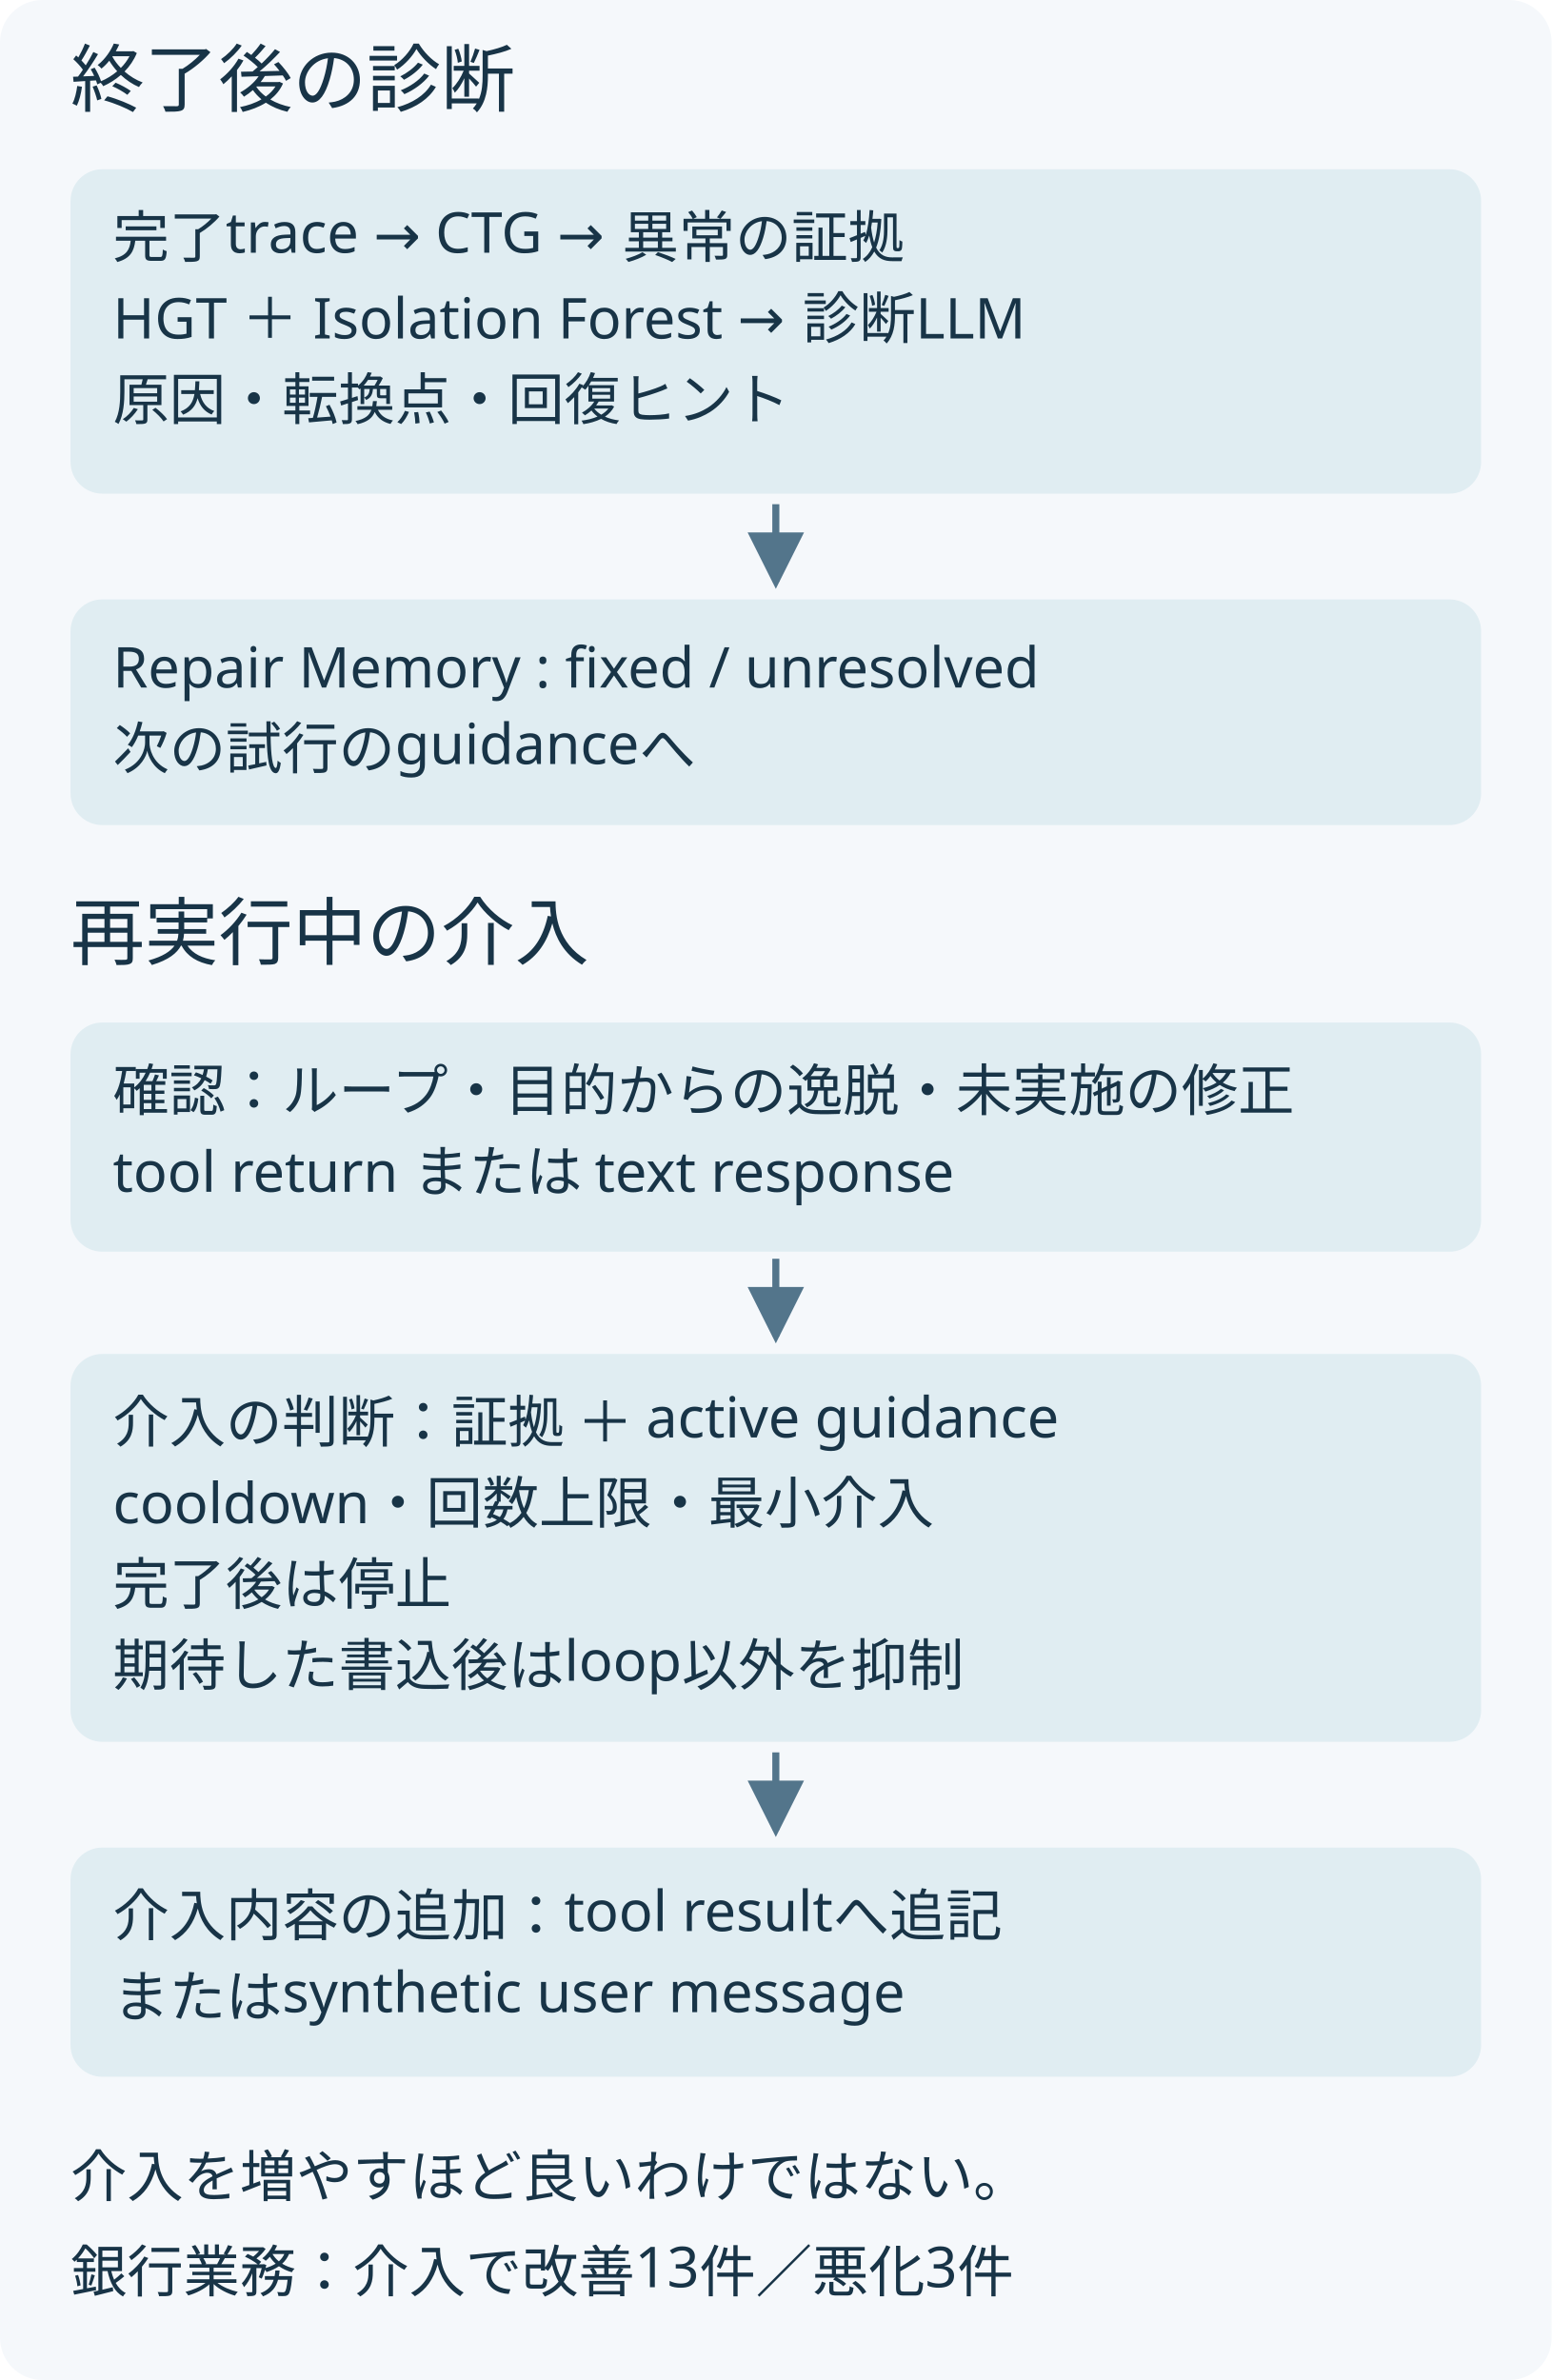
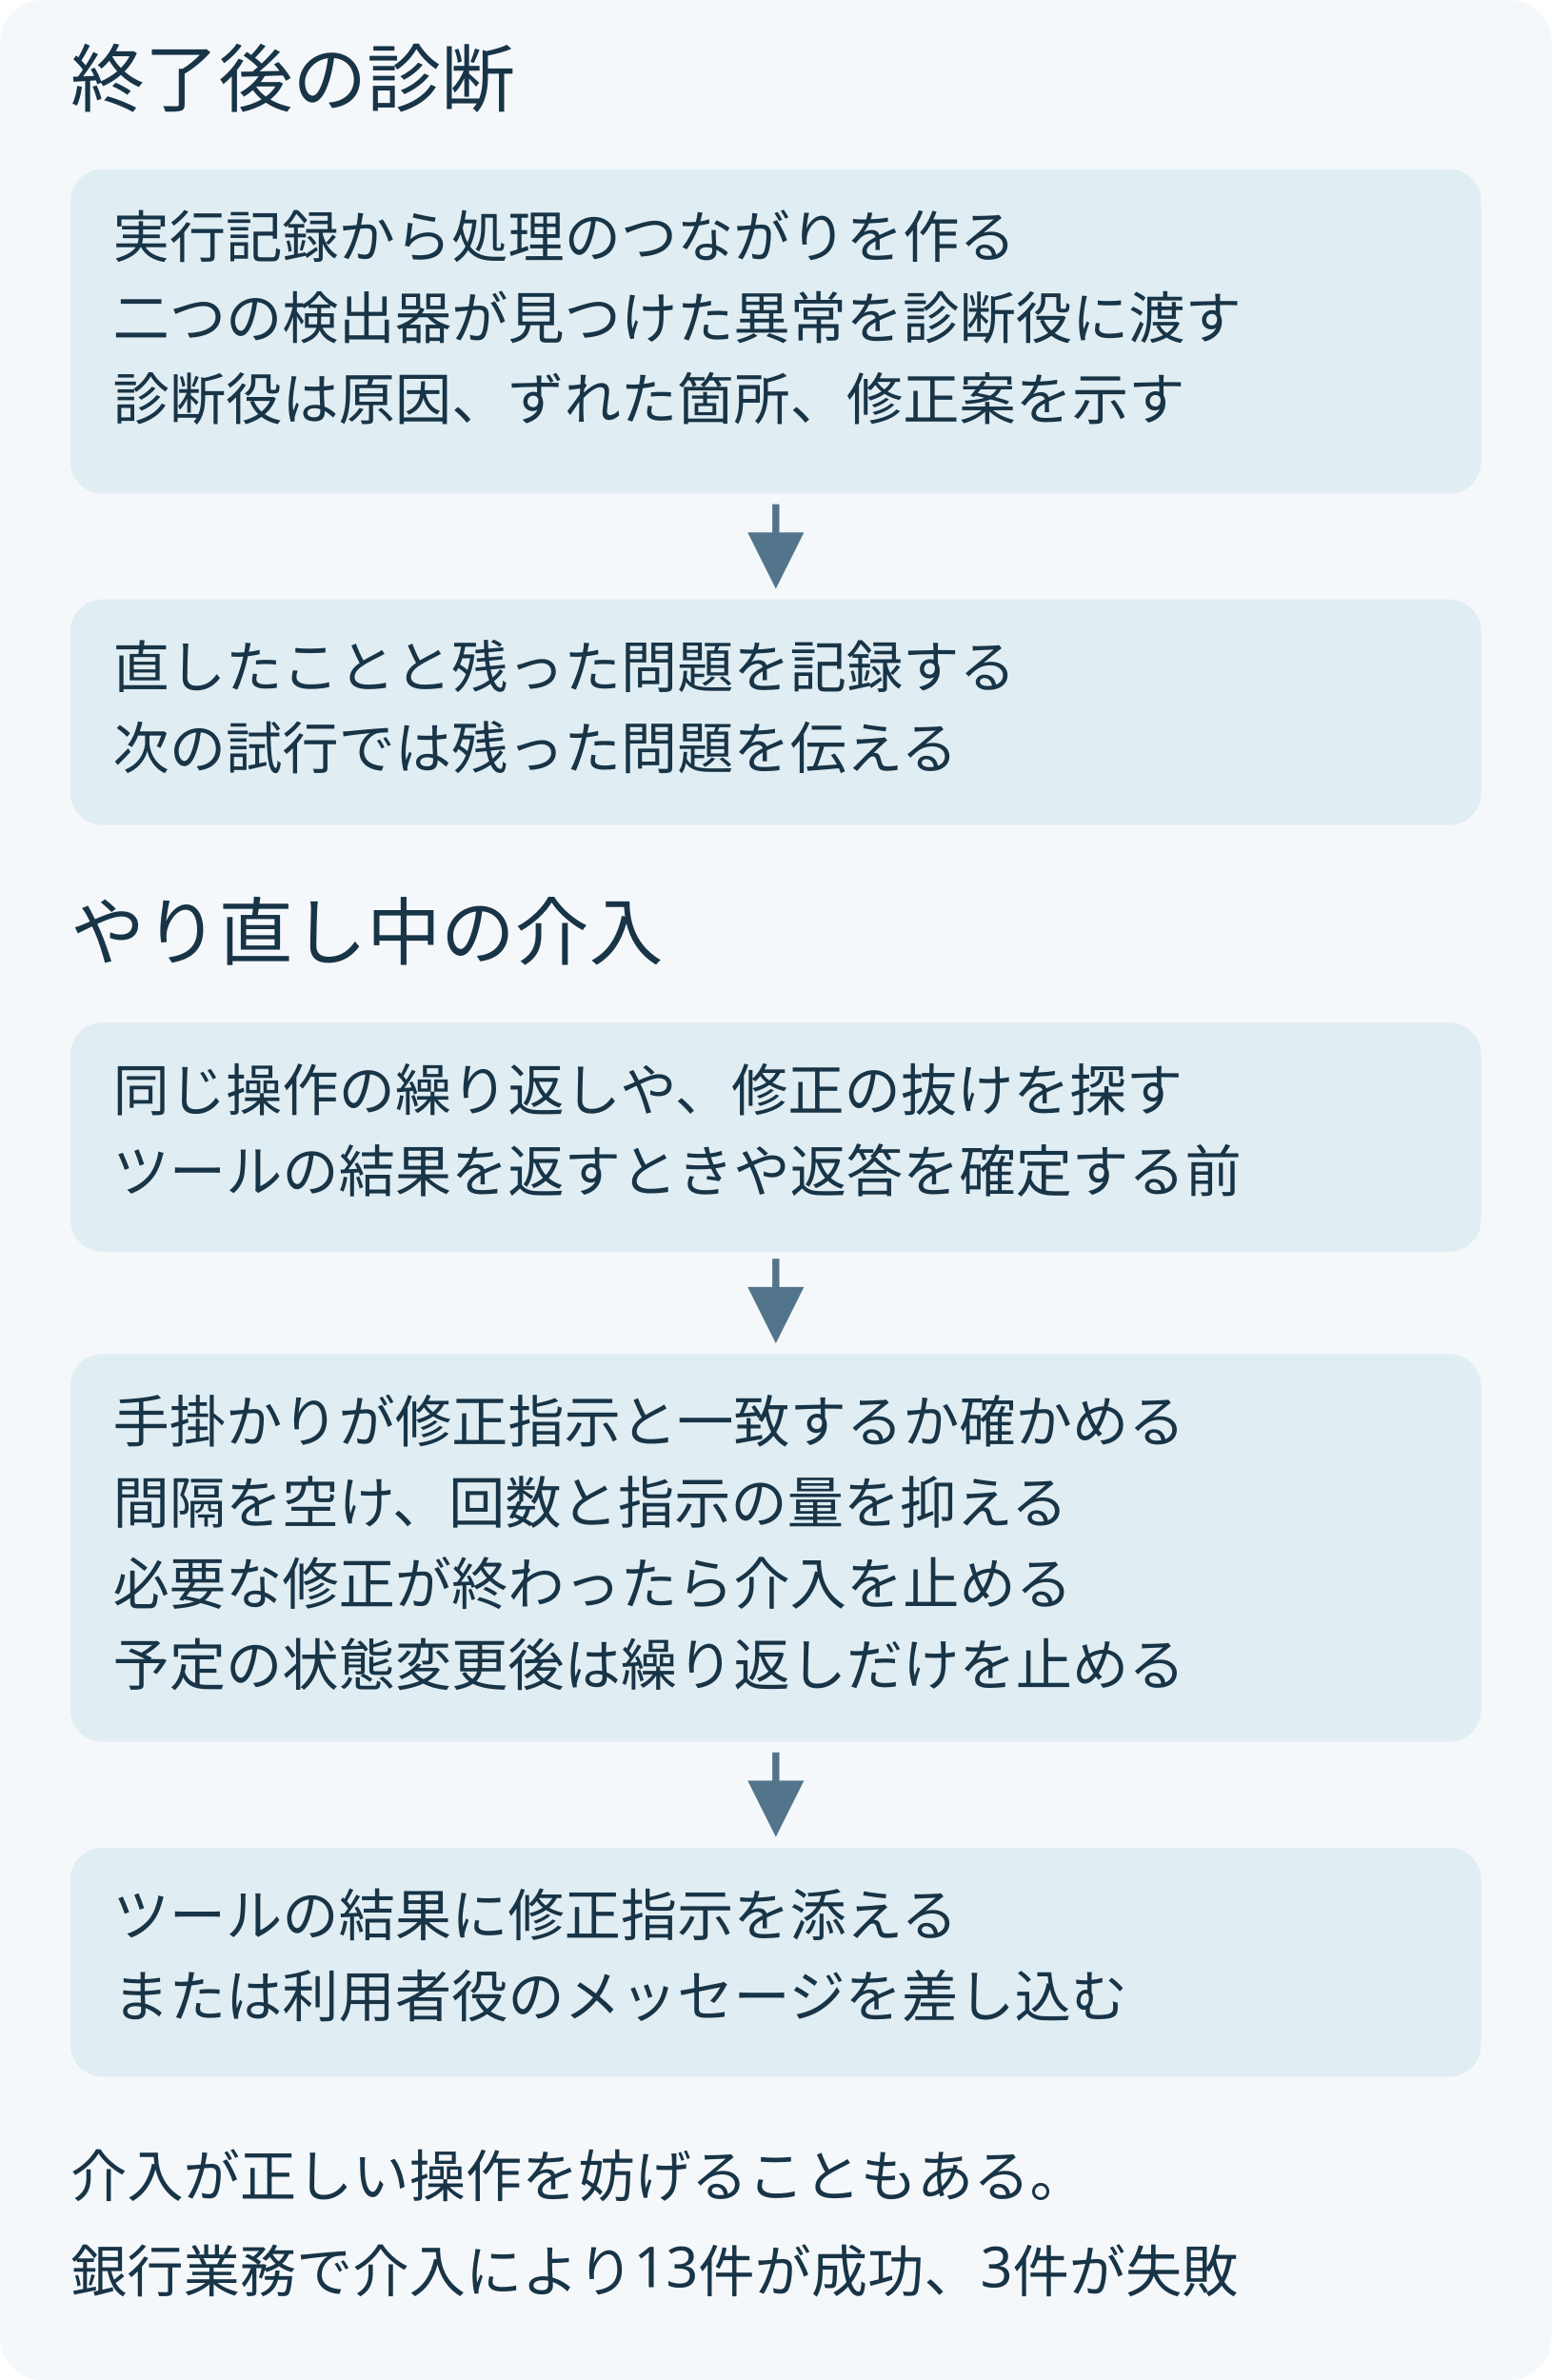
<svg xmlns="http://www.w3.org/2000/svg" viewBox="0 0 440 675" role="img" aria-labelledby="title">
  <defs>
    <marker id="arrow" markerWidth="8" markerHeight="8" refX="7" refY="4" orient="auto">
      <path d="M0 0L8 4L0 8" fill="#53758b" />
    </marker>
  </defs>
  <rect width="440" height="675" rx="12" fill="#f5f8fb" />
  <g font-family="sans-serif" fill="#183447">
    <text x="20" y="30" font-size="21" fill="#183447">終了後の診断</text>
    <rect x="20" y="48" width="400" height="92" rx="9" fill="#e0edf2" />
-     <text x="32" y="73" font-size="16" fill="#183447">完了trace → CTG → 異常の証拠</text>
-     <text x="32" y="96" font-size="16" fill="#183447">HGT ＋ Isolation Forest → 診断LLM</text>
-     <text x="32" y="119" font-size="16" fill="#183447">原因・転換点・回復ヒント</text>
+     <text x="32" y="73" font-size="16" fill="#183447">実行記録から処理のつながりを作る</text>
+     <text x="32" y="96" font-size="16" fill="#183447">二つの検出器が見つけた異常を診断役に渡す</text>
+     <text x="32" y="119" font-size="16" fill="#183447">診断役は原因、ずれた箇所、修正案を示す</text>
    <path d="M220 143L220 165" stroke="#53758b" stroke-width="2" fill="none" marker-end="url(#arrow)" />
    <rect x="20" y="170" width="400" height="64" rx="9" fill="#e0edf2" />
-     <text x="32" y="195" font-size="16" fill="#183447">Repair Memory : fixed / unresolved</text>
-     <text x="32" y="218" font-size="16" fill="#183447">次の試行のguidanceへ</text>
-     <text x="20" y="272" font-size="21" fill="#183447">再実行中の介入</text>
+     <text x="32" y="195" font-size="16" fill="#183447">直したことと残った問題を記録する</text>
+     <text x="32" y="218" font-size="16" fill="#183447">次の試行では残った問題を伝える</text>
+     <text x="20" y="272" font-size="21" fill="#183447">やり直し中の介入</text>
    <rect x="20" y="290" width="400" height="65" rx="9" fill="#e0edf2" />
-     <text x="32" y="315" font-size="16" fill="#183447">確認：ループ・目的からの逸脱・未実施の修正</text>
-     <text x="32" y="338" font-size="16" fill="#183447">tool return または text response</text>
+     <text x="32" y="315" font-size="16" fill="#183447">同じ操作の繰り返しや、修正の抜けを探す</text>
+     <text x="32" y="338" font-size="16" fill="#183447">ツールの結果を返すときや返答を確定する前</text>
    <path d="M220 357L220 379" stroke="#53758b" stroke-width="2" fill="none" marker-end="url(#arrow)" />
    <rect x="20" y="384" width="400" height="110" rx="9" fill="#e0edf2" />
-     <text x="32" y="409" font-size="16" fill="#183447">介入の判断：証拠 ＋ active guidance</text>
-     <text x="32" y="432" font-size="16" fill="#183447">cooldown・回数上限・最小介入</text>
-     <text x="32" y="455" font-size="16" fill="#183447">完了後は停止</text>
-     <text x="32" y="478" font-size="16" fill="#183447">期待した書込後はloop以外を抑制</text>
+     <text x="32" y="409" font-size="16" fill="#183447">手掛かりが修正指示と一致するか確かめる</text>
+     <text x="32" y="432" font-size="16" fill="#183447">間隔を空け、回数と指示の量を抑える</text>
+     <text x="32" y="455" font-size="16" fill="#183447">必要な修正が終わったら介入を止める</text>
+     <text x="32" y="478" font-size="16" fill="#183447">予定の状態変更後は繰り返しだけを止める</text>
    <path d="M220 497L220 519" stroke="#53758b" stroke-width="2" fill="none" marker-end="url(#arrow)" />
    <rect x="20" y="524" width="400" height="65" rx="9" fill="#e0edf2" />
-     <text x="32" y="549" font-size="16" fill="#183447">介入内容の追加：tool resultへ追記</text>
-     <text x="32" y="572" font-size="16" fill="#183447">またはsynthetic user message</text>
-     <text x="20" y="623" font-size="16" fill="#183447">介入を増やすほど良いわけではない。</text>
-     <text x="20" y="650" font-size="16" fill="#183447">銀行業務：介入で改善13件／悪化3件</text>
+     <text x="32" y="549" font-size="16" fill="#183447">ツールの結果に修正指示を添える</text>
+     <text x="32" y="572" font-size="16" fill="#183447">または利用者役のメッセージを差し込む</text>
+     <text x="20" y="623" font-size="16" fill="#183447">介入が正しい操作を妨げることもある。</text>
+     <text x="20" y="650" font-size="16" fill="#183447">銀行業務で介入により13件が成功、3件が失敗</text>
  </g>
</svg>
